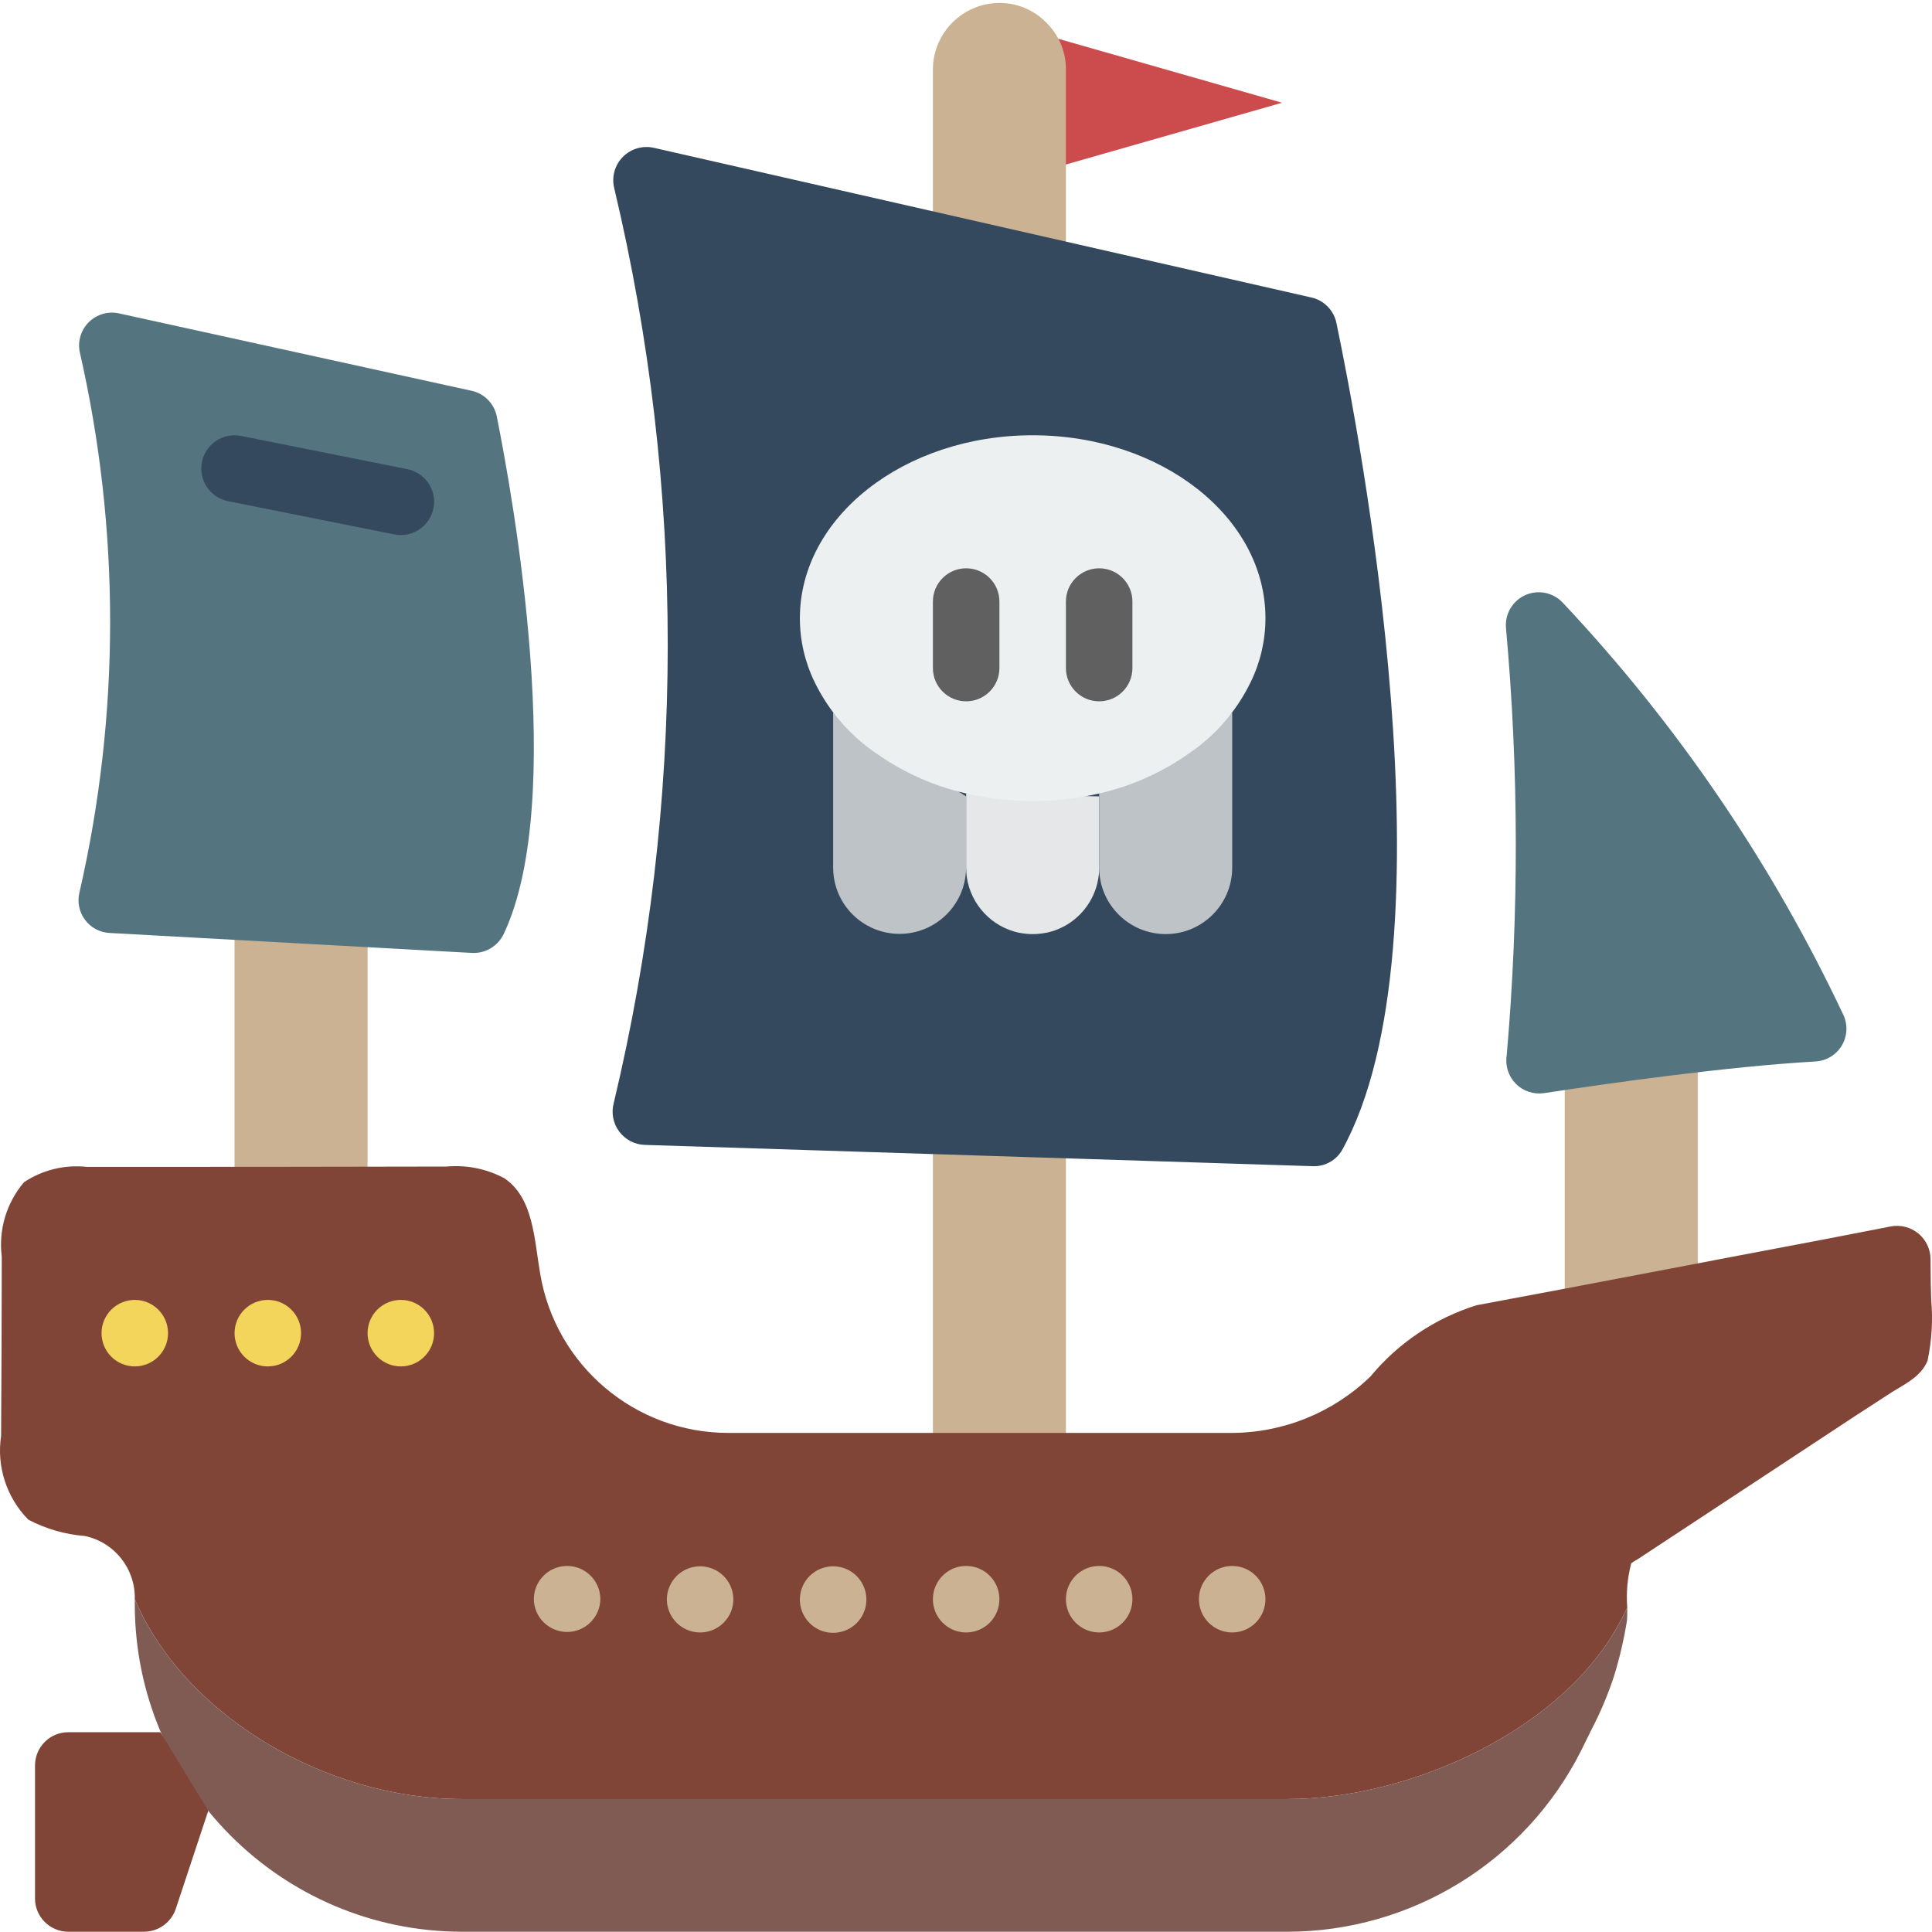
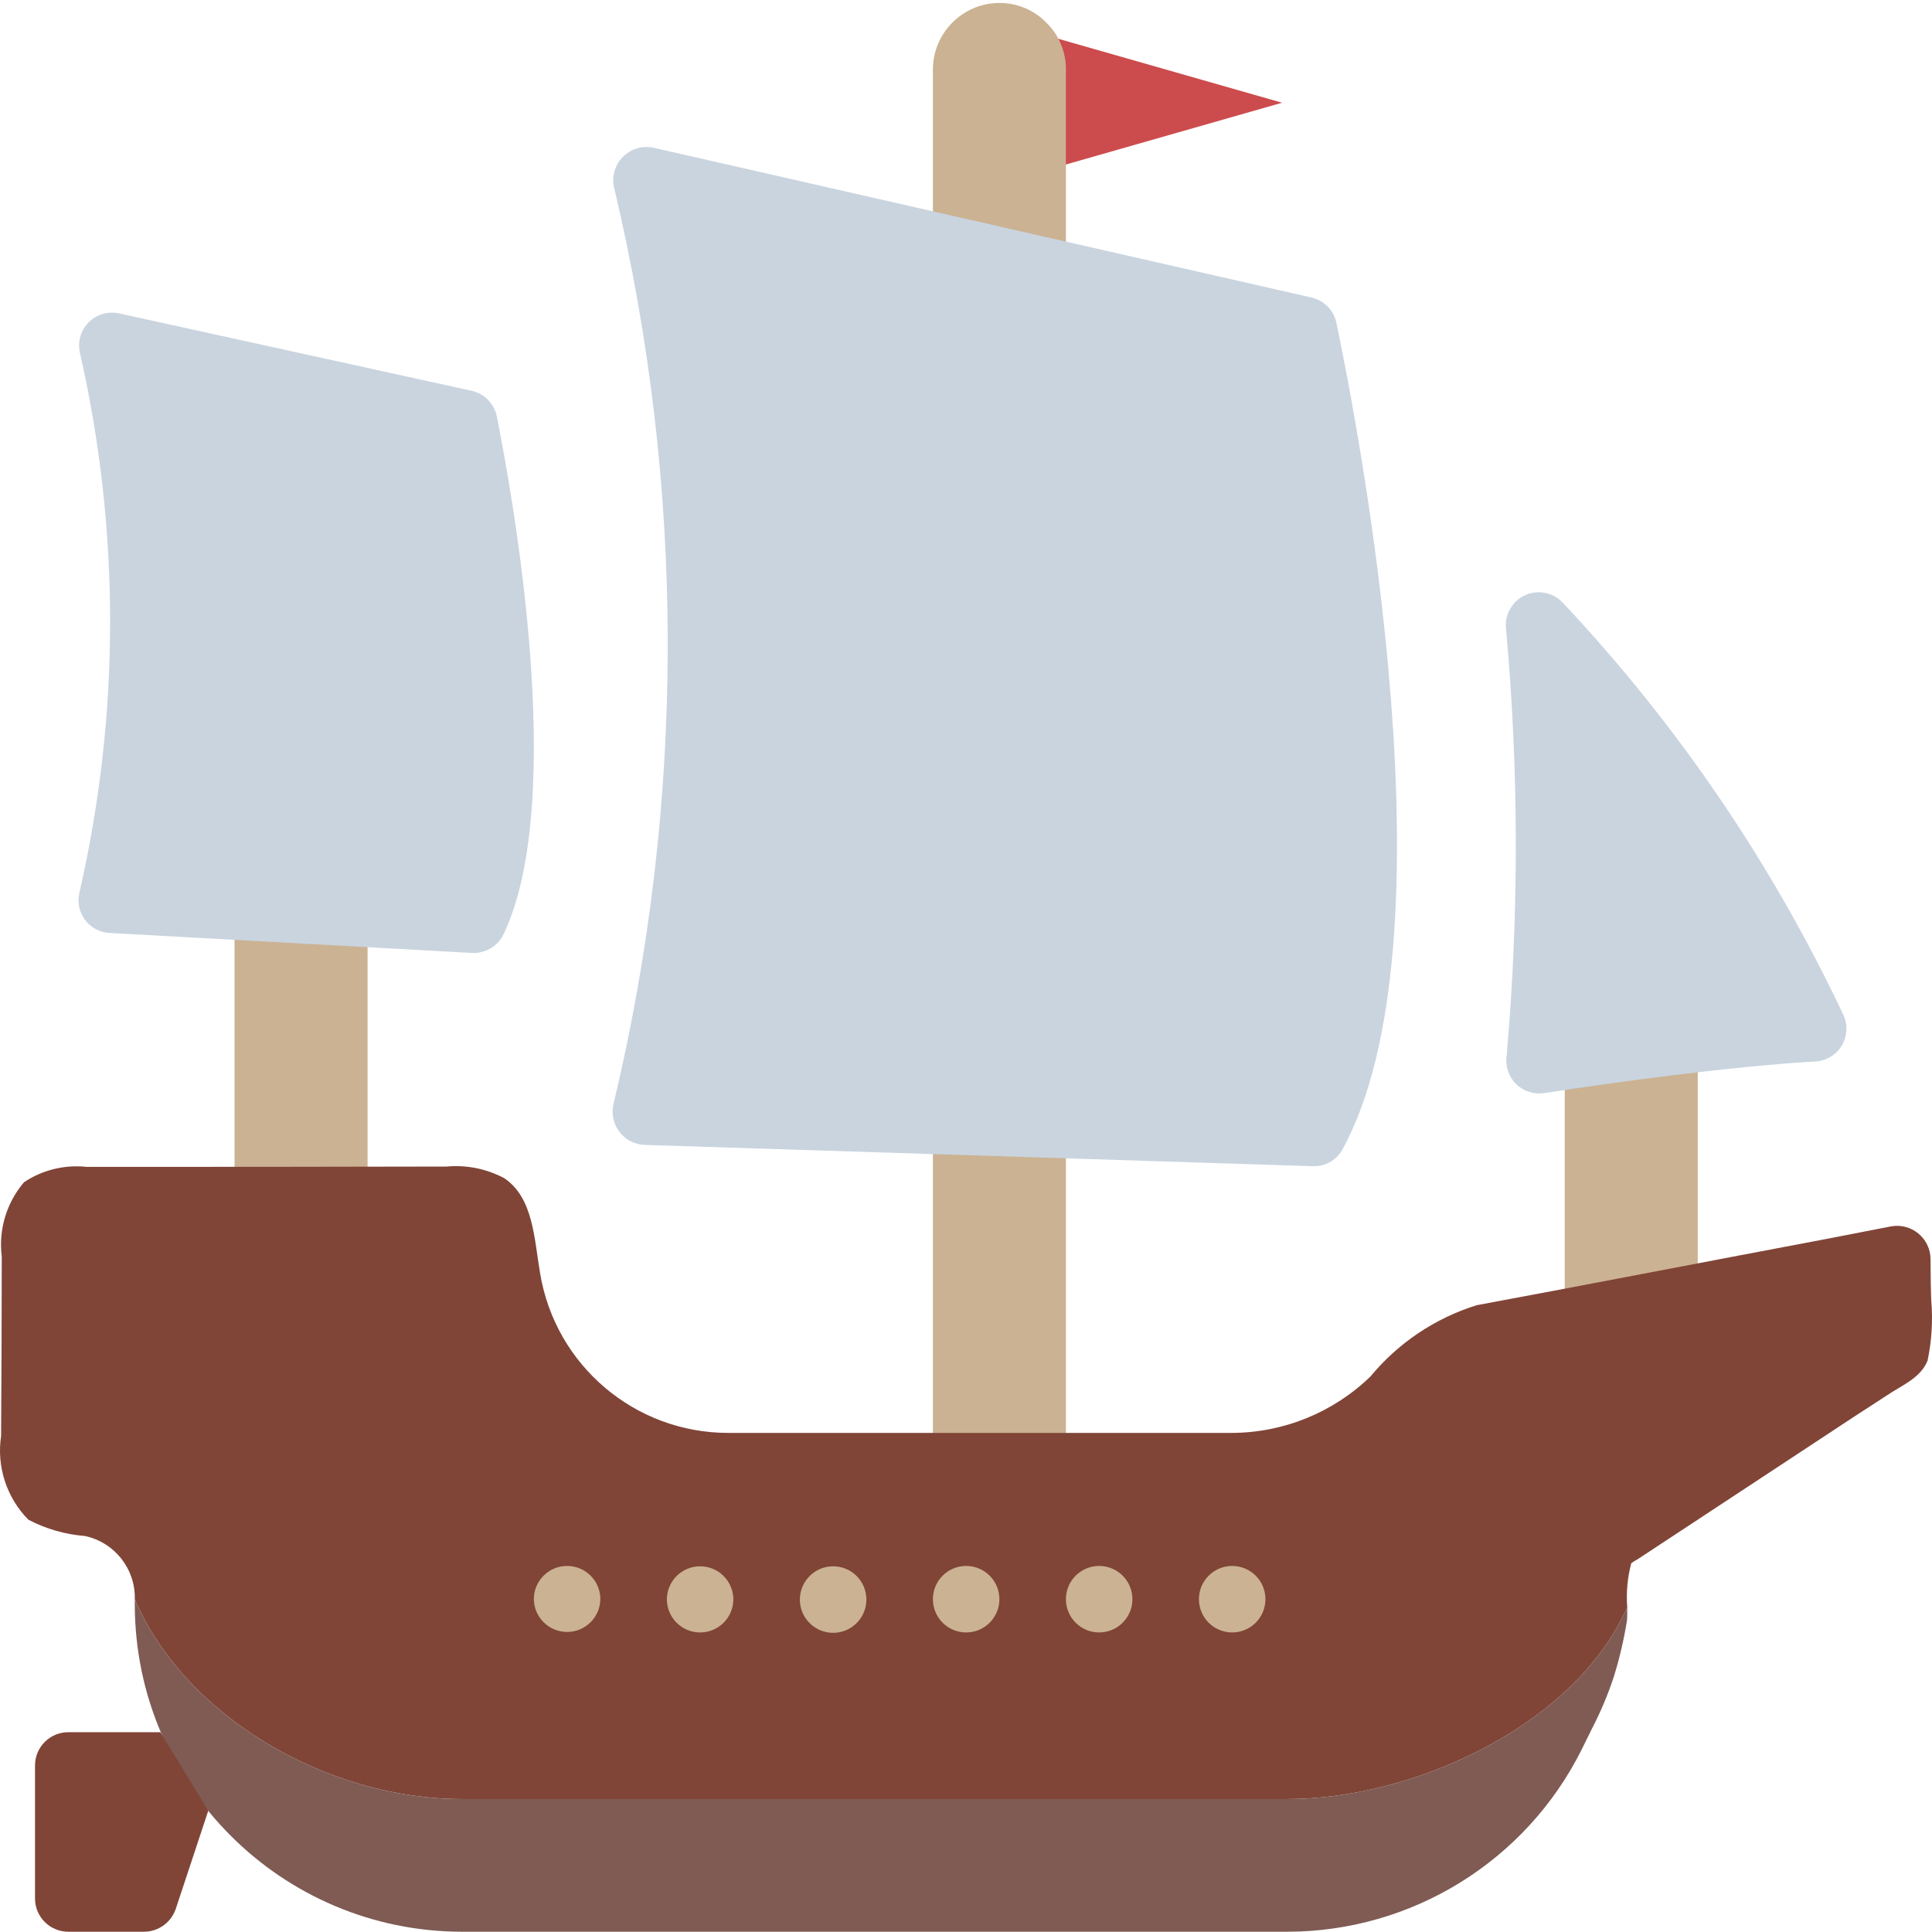
<svg xmlns="http://www.w3.org/2000/svg" height="660" viewBox="0 0 495.761 495" width="660">
  <path d="M269.254 43.047l59.73-17.067-59.73-17.066" fill="#cc4b4c" />
  <path d="M239.387 62.418V17.449C239.414 8.035 247.039.41 256.453.38a16.696 16.696 0 0112.031 5.035 16.689 16.689 0 015.036 12.035v52.735zm34.133 223.574v94.121h-34.133v-96.707M94.32 229.102v77.77H60.188v-80.356m375.464 106.441v-66.27l-34.132 6.114v68.914zm0 0" fill="#cbb292" />
  <path d="M494.617 348.797c-1.875 4.523-6.656 6.316-10.41 8.875-2.73 1.793-5.547 3.582-8.277 5.375-7.082 4.695-14.164 9.3-21.246 13.996a15960.982 15960.982 0 00-34.477 22.7c-.57.288-1.113.632-1.621 1.023a33.985 33.985 0 00-1.024 11.347l-1.28 2.563c-14.337 28.5-54.016 46.59-85.93 46.59H118.469c-34.645 0-71.082-21.246-83.883-51.286.2-7.78-5.184-14.597-12.8-16.214a37.59 37.59 0 01-14.505-4.18 25.254 25.254 0 01-7-21.504c.086-15.36.172-30.633.172-45.996a24.653 24.653 0 015.719-19.113 24.347 24.347 0 0116.125-3.926c30.805 0 61.527 0 92.332-.086a26.36 26.36 0 0114.762 2.988c7.511 5.035 7.68 15.617 9.218 24.488 3.942 23.602 24.371 40.891 48.297 40.875H315.93a51.356 51.356 0 0035.754-14.503 57.656 57.656 0 0127.222-18.262c29.867-5.547 59.735-11.352 89.602-16.98l16.722-3.247a8.602 8.602 0 017.028 1.82 8.593 8.593 0 013.129 6.544c0 4.437.086 8.62.172 10.496a53.207 53.207 0 01-.942 15.617zm0 0" fill="#804537" />
  <path d="M417.563 412.113c0 1.535 0 2.817-.086 3.414a104.18 104.18 0 01-3.329 14.25 89.516 89.516 0 01-5.718 13.57l-2.645 5.376c-14.328 28.527-43.508 46.55-75.433 46.59H118.469c-46.282-.11-83.77-37.602-83.883-83.883v-1.45c12.8 30.04 49.238 51.286 83.883 51.286h211.883c31.914 0 71.593-18.09 85.93-46.59zm0 0" fill="#7f5b53" />
-   <path d="M167.781 37.55l168.696 38.403a8.46 8.46 0 016.453 6.535c5.855 27.996 30.976 158.867 1.449 212.266a8.316 8.316 0 01-7.61 4.113l-171.316-5.46a8.53 8.53 0 01-7.969-10.72 506.325 506.325 0 00.11-234.863 8.521 8.521 0 012.25-7.957 8.526 8.526 0 017.937-2.316zm0 0" fill="#35495e" />
-   <path d="M30.55 80.04l90.454 19.855a8.414 8.414 0 016.469 6.562c4.215 21.07 18.047 98.297 1.832 132.711a8.531 8.531 0 01-8.227 4.977l-92.941-5.122a8.38 8.38 0 01-6.344-3.394 8.4 8.4 0 01-1.39-7.059 310.842 310.842 0 00.07-138.59 8.415 8.415 0 012.336-7.71 8.432 8.432 0 017.742-2.23zm355.876 80.538a620.298 620.298 0 01.203 109.84 8.45 8.45 0 002.312 7.27 8.441 8.441 0 007.227 2.44c16.453-2.507 46.934-6.827 69.727-8.132a8.403 8.403 0 006.699-4.05 8.428 8.428 0 00.46-7.821 409.047 409.047 0 00-72.003-105.813 8.442 8.442 0 00-9.528-2.035 8.436 8.436 0 00-5.097 8.301zm0 0" fill="#547580" />
-   <path d="M43.121 341.715c0 4.71-3.82 8.531-8.535 8.531a8.532 8.532 0 01-8.531-8.531 8.533 8.533 0 1117.066 0zm34.133 0c0 4.71-3.82 8.531-8.535 8.531a8.532 8.532 0 01-8.531-8.531 8.533 8.533 0 1117.066 0zm34.133 0c0 4.71-3.82 8.531-8.535 8.531a8.532 8.532 0 01-8.532-8.531 8.533 8.533 0 1117.067 0zm0 0" fill="#f3d55b" />
+   <path d="M167.781 37.55l168.696 38.403a8.46 8.46 0 016.453 6.535c5.855 27.996 30.976 158.867 1.449 212.266a8.316 8.316 0 01-7.61 4.113l-171.316-5.46a8.53 8.53 0 01-7.969-10.72 506.325 506.325 0 00.11-234.863 8.521 8.521 0 012.25-7.957 8.526 8.526 0 017.937-2.316zM30.55 80.04l90.454 19.855a8.414 8.414 0 016.469 6.562c4.215 21.07 18.047 98.297 1.832 132.711a8.531 8.531 0 01-8.227 4.977l-92.941-5.122a8.38 8.38 0 01-6.344-3.394 8.4 8.4 0 01-1.39-7.059 310.842 310.842 0 00.07-138.59 8.415 8.415 0 012.336-7.71 8.432 8.432 0 017.742-2.23zm355.876 80.538a620.298 620.298 0 01.203 109.84 8.45 8.45 0 002.312 7.27 8.441 8.441 0 007.227 2.44c16.453-2.507 46.934-6.827 69.727-8.132a8.403 8.403 0 006.699-4.05 8.428 8.428 0 00.46-7.821 409.047 409.047 0 00-72.003-105.813 8.442 8.442 0 00-9.528-2.035 8.436 8.436 0 00-5.097 8.301zm0 0" fill="#c9d4df" />
  <path d="M154.055 409.98a8.536 8.536 0 01-17.07 0c0-4.71 3.824-8.53 8.535-8.53 4.71 0 8.535 3.82 8.535 8.53zm34.133 0a8.534 8.534 0 11-17.068.003 8.534 8.534 0 0117.067-.003zm34.132 0a8.534 8.534 0 11-17.067.003 8.534 8.534 0 0117.067-.003zm34.133 0a8.534 8.534 0 11-17.068.003 8.534 8.534 0 0117.068-.003zm34.133 0a8.533 8.533 0 11-17.066 0c0-4.71 3.82-8.53 8.535-8.53 4.71 0 8.53 3.82 8.53 8.53zm34.133 0a8.533 8.533 0 11-17.067 0c0-4.71 3.82-8.53 8.535-8.53a8.532 8.532 0 018.532 8.53zm0 0" fill="#cbb292" />
  <path d="M53.445 464.254l-8.363 25.258a8.644 8.644 0 01-8.105 5.8H17.52c-4.711 0-8.536-3.82-8.536-8.53v-34.134a8.536 8.536 0 018.536-8.535h23.636" fill="#804537" />
-   <path d="M247.918 203.984v18.262a17.561 17.561 0 01-.168 2.219 17.067 17.067 0 01-15.605 14.738 17.066 17.066 0 01-17.676-12.176 17.526 17.526 0 01-.684-4.78V182.48" fill="#bdc3c7" />
-   <path d="M247.918 203.219v19.027a22.8 22.8 0 00.172 2.477 17.177 17.177 0 0013.398 14.25h.086c2.25.457 4.574.457 6.824 0h.086a17.07 17.07 0 0013.57-16.727v-18.262" fill="#e6e7e8" />
-   <path d="M316.188 182.48v39.766c0 9.426-7.641 17.066-17.067 17.066s-17.066-7.64-17.066-17.066V203.22" fill="#bdc3c7" />
-   <path d="M102.852 136.914a8.114 8.114 0 01-1.707-.172l-42.665-8.531a8.537 8.537 0 01-6.656-10.07 8.537 8.537 0 0110.07-6.657l42.665 8.536a8.533 8.533 0 01-1.707 16.895zm0 0" fill="#35495e" />
-   <path d="M324.719 158.246a37.288 37.288 0 01-3.781 16.387 46.841 46.841 0 01-16.125 18.515 65.008 65.008 0 01-26.547 10.836c-.856.172-1.707.344-2.563.43-3.547.52-7.129.774-10.719.766-4.449 0-8.894-.399-13.277-1.196a65.008 65.008 0 01-26.547-10.836 46.882 46.882 0 01-16.129-18.515 37.338 37.338 0 01-3.777-16.387c0-25.941 26.742-46.934 59.73-46.934 32.993 0 59.735 20.993 59.735 46.934zm0 0" fill="#ecf0f1" />
-   <path d="M247.918 179.582a8.533 8.533 0 01-8.531-8.535V153.98c0-4.71 3.82-8.53 8.531-8.53a8.533 8.533 0 018.535 8.53v17.067a8.534 8.534 0 01-8.535 8.535zm34.137 0a8.534 8.534 0 01-8.535-8.535V153.98c0-4.71 3.82-8.53 8.535-8.53 4.71 0 8.53 3.82 8.53 8.53v17.067a8.533 8.533 0 01-8.53 8.535zm0 0" fill="#606060" />
</svg>
